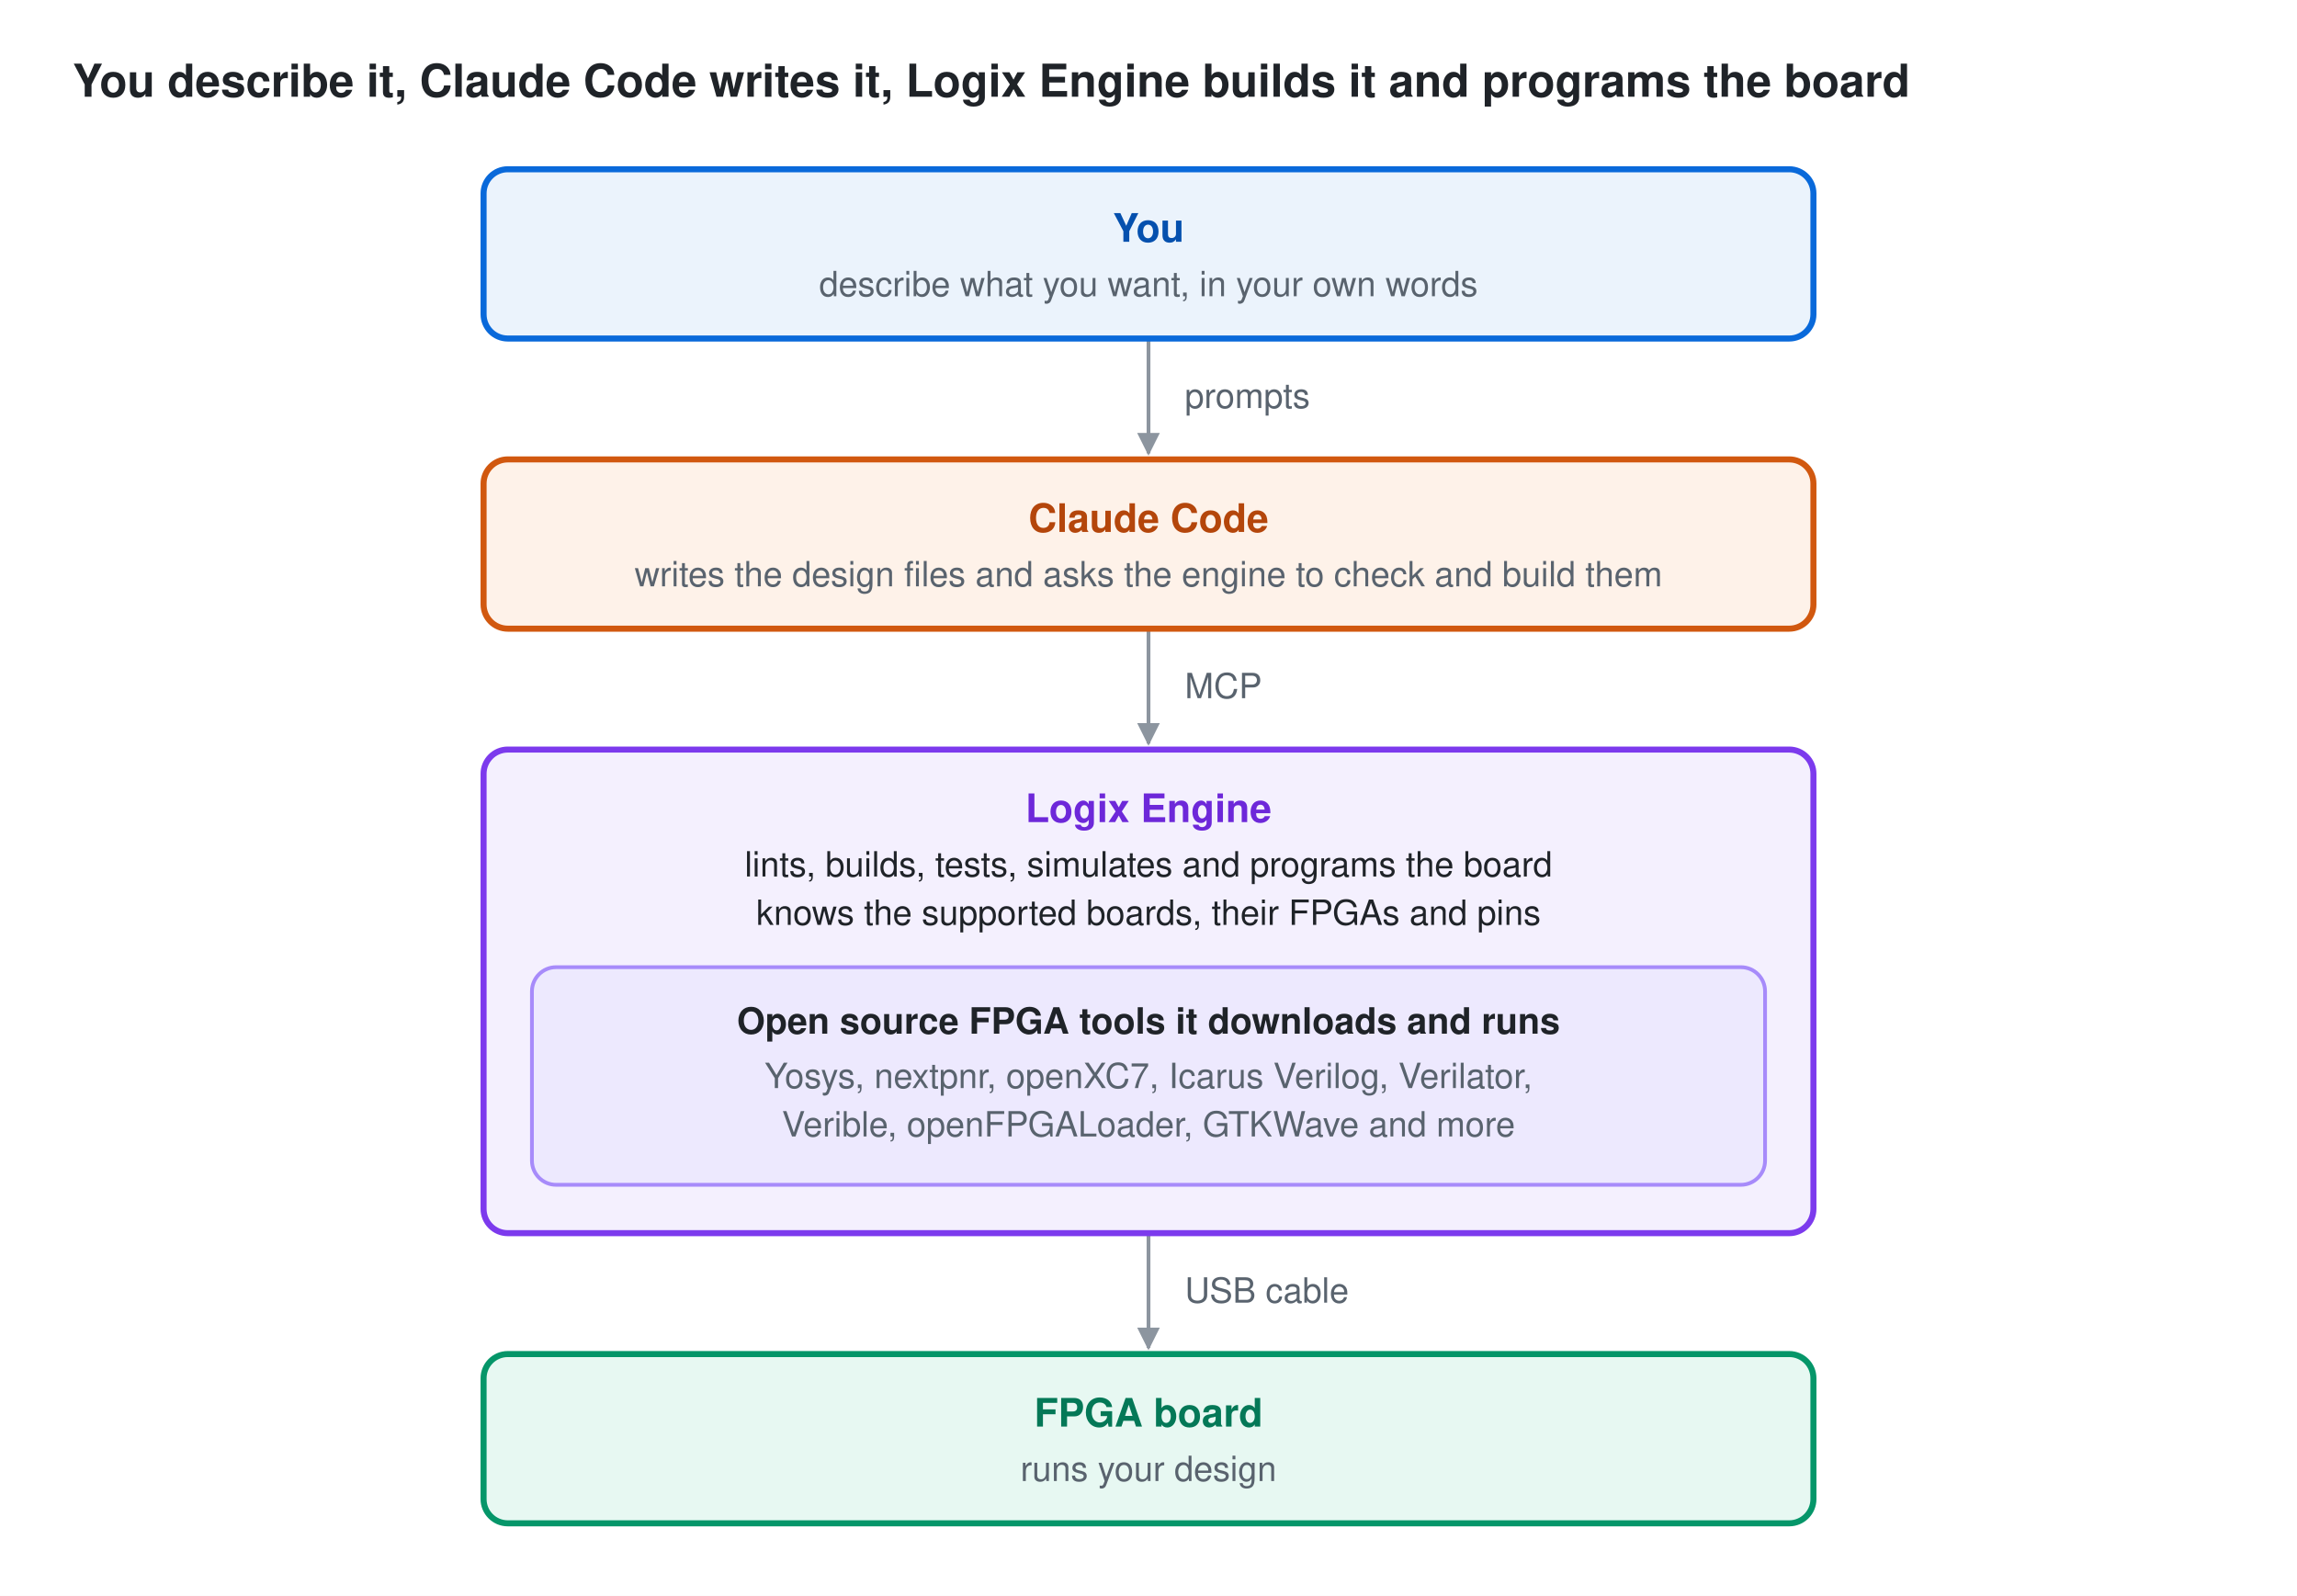
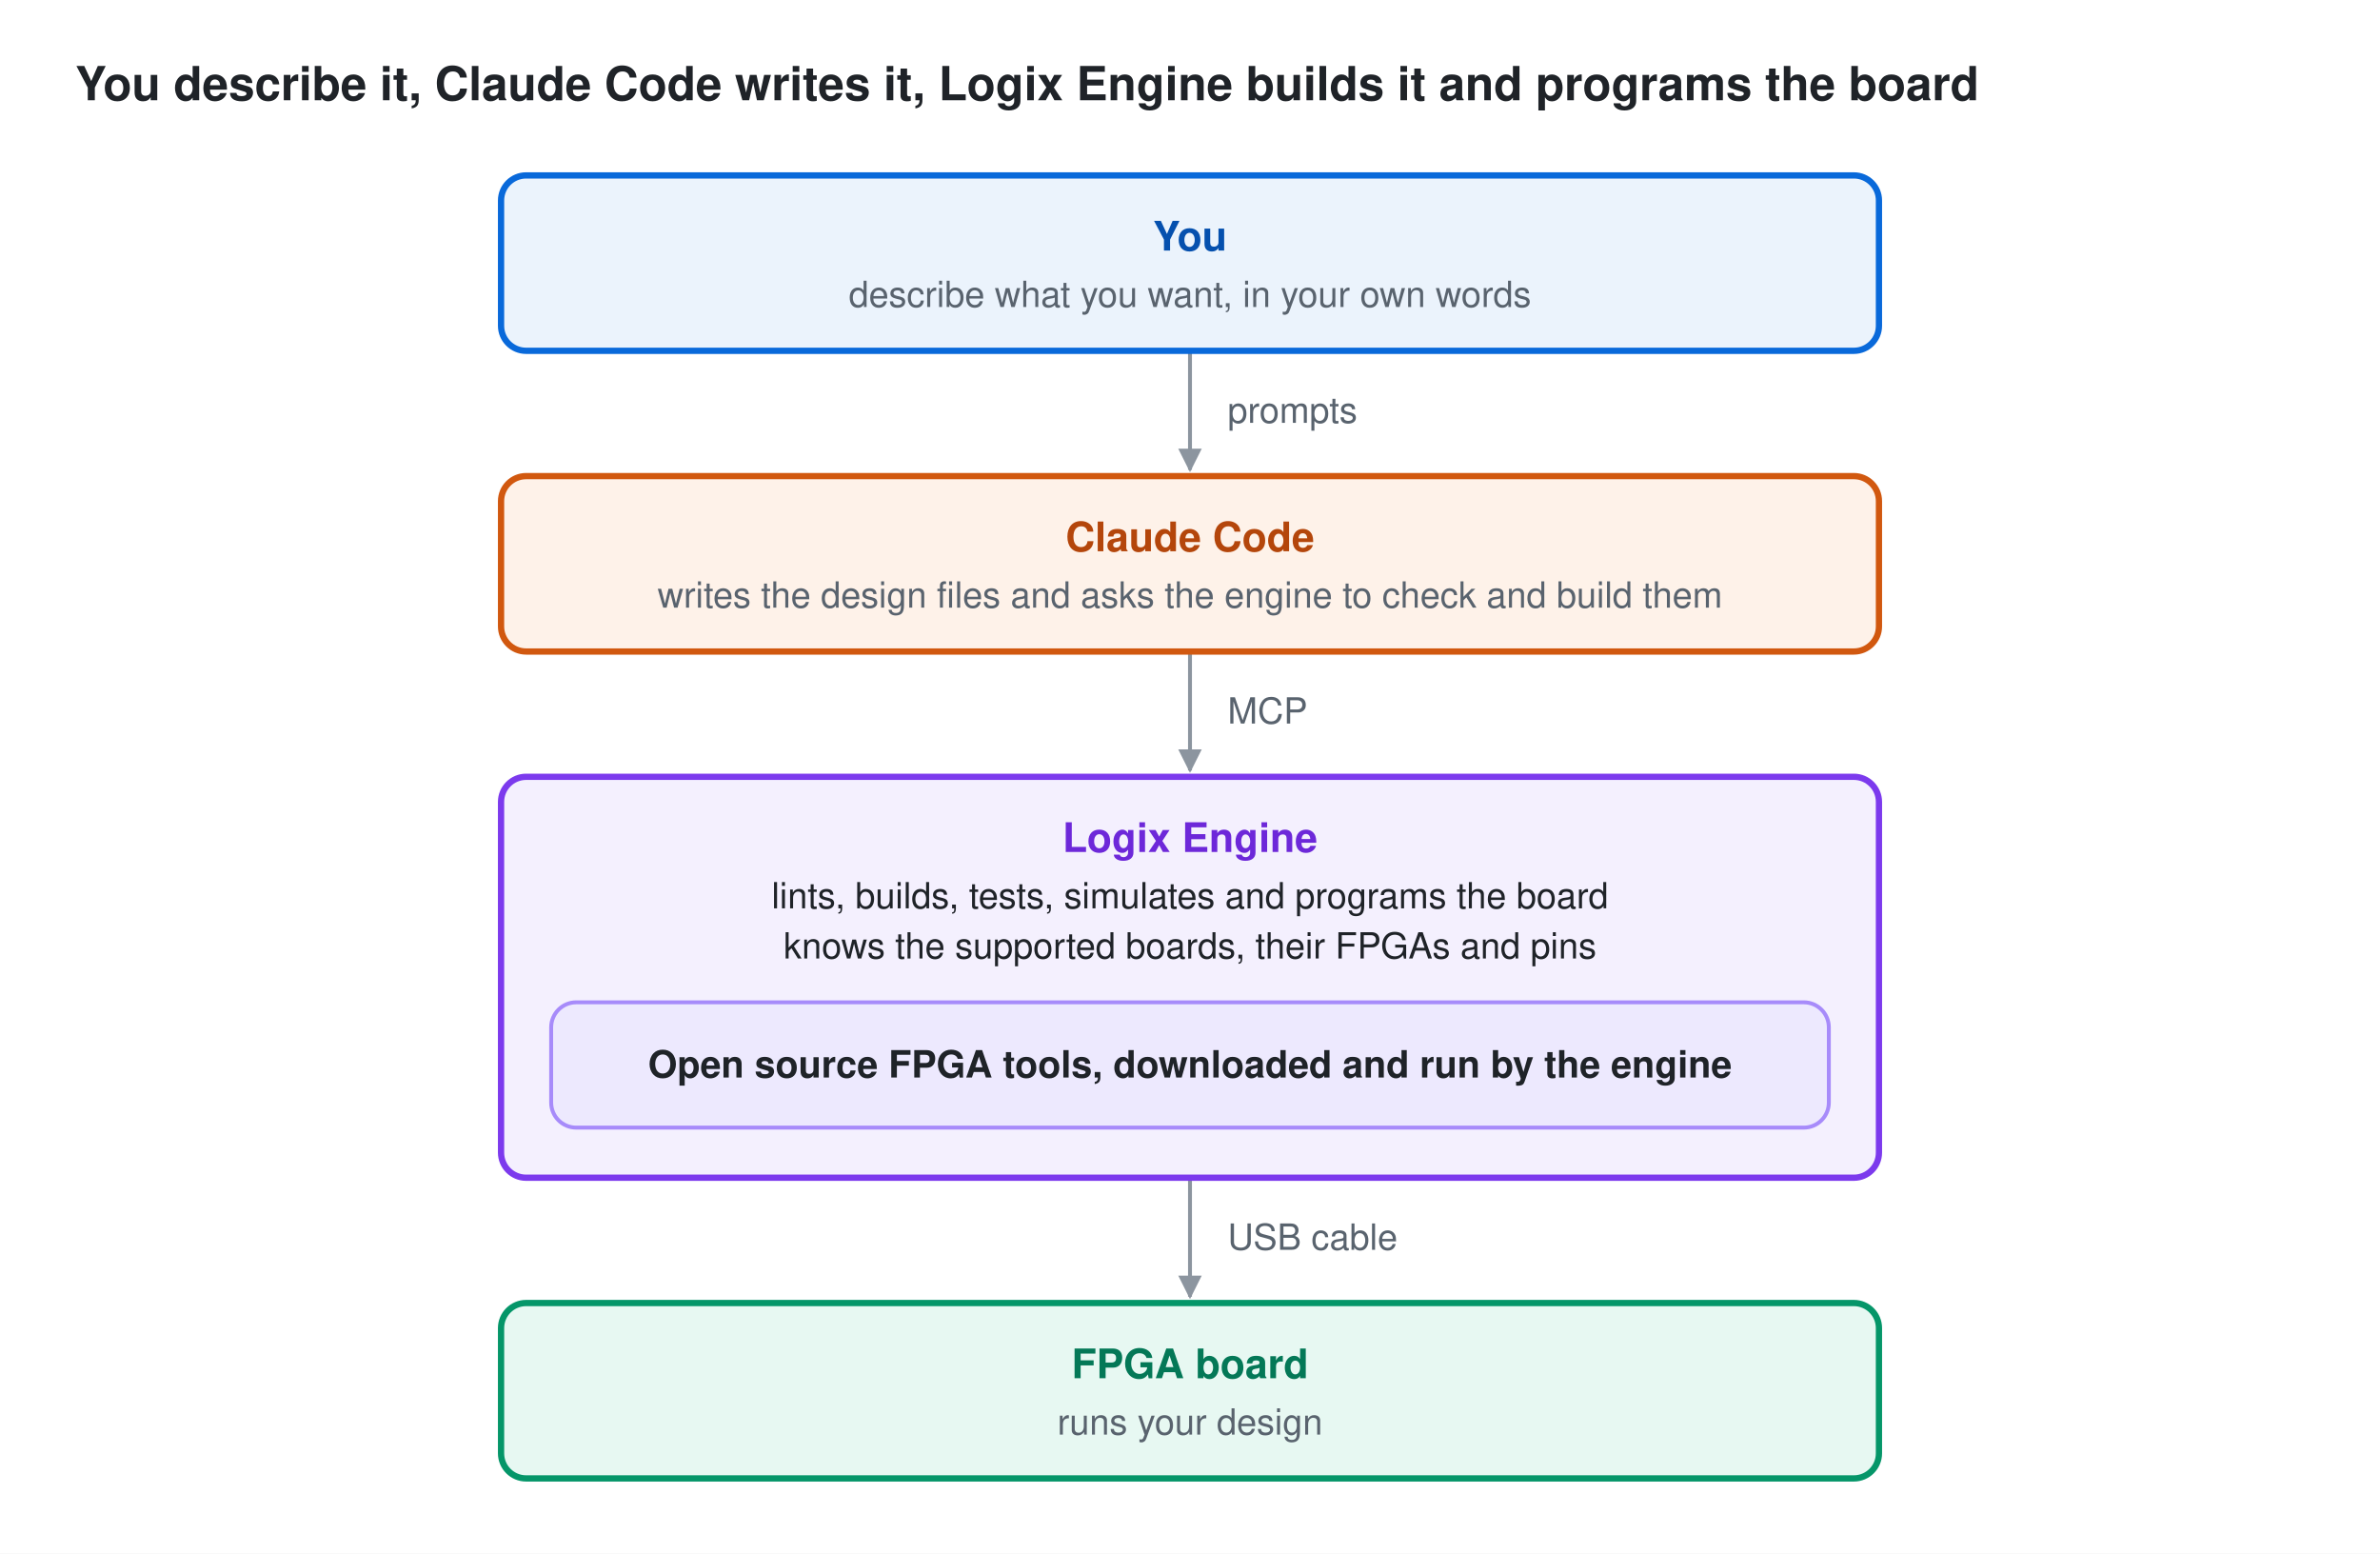
- <svg xmlns="http://www.w3.org/2000/svg" viewBox="0 0 760 528" role="img" aria-label="You talk to Claude Code, Claude Code uses Logix Engine, and the engine programs the board" font-family="-apple-system, BlinkMacSystemFont, 'Segoe UI', Helvetica, Arial, sans-serif" font-size="13">
+ <svg xmlns="http://www.w3.org/2000/svg" viewBox="0 0 760 496" role="img" aria-label="You talk to Claude Code, Claude Code uses Logix Engine, and the engine programs the board" font-family="-apple-system, BlinkMacSystemFont, 'Segoe UI', Helvetica, Arial, sans-serif" font-size="13">
  <style>
    .bg { fill: #ffffff; }
    .edge { stroke: #8c959f; }
    .arrow { fill: #8c959f; }
    .ink { fill: #1f2328; }
    .quiet { fill: #59636e; }
    .you { stroke: #0969da; fill: #0969da; fill-opacity: 0.08; }
    .agent { stroke: #d1580f; fill: #f97316; fill-opacity: 0.09; }
    .engine { stroke: #7c3aed; fill: #8b5cf6; fill-opacity: 0.09; }
    .tools { stroke: #a78bfa; fill: #ede9fe; }
    .board { stroke: #059669; fill: #10b981; fill-opacity: 0.10; }
    .you-ink { fill: #0550ae; }
    .agent-ink { fill: #b4460b; }
    .engine-ink { fill: #6d28d9; }
    .board-ink { fill: #047857; }
    @media (prefers-color-scheme: dark) {
      .bg { fill: #0d1117; }
      .edge { stroke: #6e7681; }
      .arrow { fill: #6e7681; }
      .ink { fill: #e6edf3; }
      .quiet { fill: #9198a1; }
      .you { stroke: #4493f8; fill: #4493f8; fill-opacity: 0.12; }
      .agent { stroke: #fb923c; fill: #fb923c; fill-opacity: 0.12; }
      .engine { stroke: #a78bfa; fill: #a78bfa; fill-opacity: 0.12; }
      .tools { stroke: #6d28d9; fill: #221a3a; }
      .board { stroke: #34d399; fill: #34d399; fill-opacity: 0.12; }
      .you-ink { fill: #79c0ff; }
      .agent-ink { fill: #fdba74; }
      .engine-ink { fill: #c4b5fd; }
      .board-ink { fill: #6ee7b7; }
    }
    .box { fill: none; stroke-width: 1.25; }
    .main { stroke-width: 2; }
    .name { font-weight: 600; }
    .sub { font-size: 11.5px; }
  </style>
  <defs>
    <marker id="tut-arrow" viewBox="0 0 10 10" refX="9" refY="5" markerWidth="6" markerHeight="6" orient="auto-start-reverse">
      <path d="M0 0L10 5L0 10z" class="arrow" />
    </marker>
  </defs>
-   <rect class="bg" x="0" y="0" width="760" height="528" />
+   <rect class="bg" x="0" y="0" width="760" height="496" />
  <text x="24" y="32" font-size="15" class="ink name">You describe it, Claude Code writes it, Logix Engine builds it and programs the board</text>
  <g class="edge" fill="none" stroke-width="1.25">
    <path d="M380 112V150" marker-end="url(#tut-arrow)" />
    <path d="M380 208V246" marker-end="url(#tut-arrow)" />
-     <path d="M380 408V446" marker-end="url(#tut-arrow)" />
+     <path d="M380 376V414" marker-end="url(#tut-arrow)" />
  </g>
  <rect class="you main" x="160" y="56" width="440" height="56" rx="8" />
  <text x="380" y="80" text-anchor="middle" class="you-ink name">You</text>
  <text x="380" y="98" text-anchor="middle" class="quiet sub">describe what you want, in your own words</text>
  <text x="392" y="135" class="quiet sub">prompts</text>
  <rect class="agent main" x="160" y="152" width="440" height="56" rx="8" />
  <text x="380" y="176" text-anchor="middle" class="agent-ink name">Claude Code</text>
  <text x="380" y="194" text-anchor="middle" class="quiet sub">writes the design files and asks the engine to check and build them</text>
  <text x="392" y="231" class="quiet sub">MCP</text>
-   <rect class="engine main" x="160" y="248" width="440" height="160" rx="8" />
+   <rect class="engine main" x="160" y="248" width="440" height="128" rx="8" />
  <text x="380" y="272" text-anchor="middle" class="engine-ink name">Logix Engine</text>
  <text x="380" y="290" text-anchor="middle" class="ink sub">lints, builds, tests, simulates and programs the board</text>
  <text x="380" y="306" text-anchor="middle" class="ink sub">knows the supported boards, their FPGAs and pins</text>
-   <rect class="tools" stroke-width="1.25" x="176" y="320" width="408" height="72" rx="8" />
-   <text x="380" y="342" text-anchor="middle" class="ink name" font-size="12">Open source FPGA tools it downloads and runs</text>
-   <text x="380" y="360" text-anchor="middle" class="quiet sub">Yosys, nextpnr, openXC7, Icarus Verilog, Verilator,</text>
-   <text x="380" y="376" text-anchor="middle" class="quiet sub">Verible, openFPGALoader, GTKWave and more</text>
-   <text x="392" y="431" class="quiet sub">USB cable</text>
-   <rect class="board main" x="160" y="448" width="440" height="56" rx="8" />
-   <text x="380" y="472" text-anchor="middle" class="board-ink name">FPGA board</text>
-   <text x="380" y="490" text-anchor="middle" class="quiet sub">runs your design</text>
+   <rect class="tools" stroke-width="1.25" x="176" y="320" width="408" height="40" rx="8" />
+   <text x="380" y="344" text-anchor="middle" class="ink name" font-size="12">Open source FPGA tools, downloaded and run by the engine</text>
+   <text x="392" y="399" class="quiet sub">USB cable</text>
+   <rect class="board main" x="160" y="416" width="440" height="56" rx="8" />
+   <text x="380" y="440" text-anchor="middle" class="board-ink name">FPGA board</text>
+   <text x="380" y="458" text-anchor="middle" class="quiet sub">runs your design</text>
</svg>
